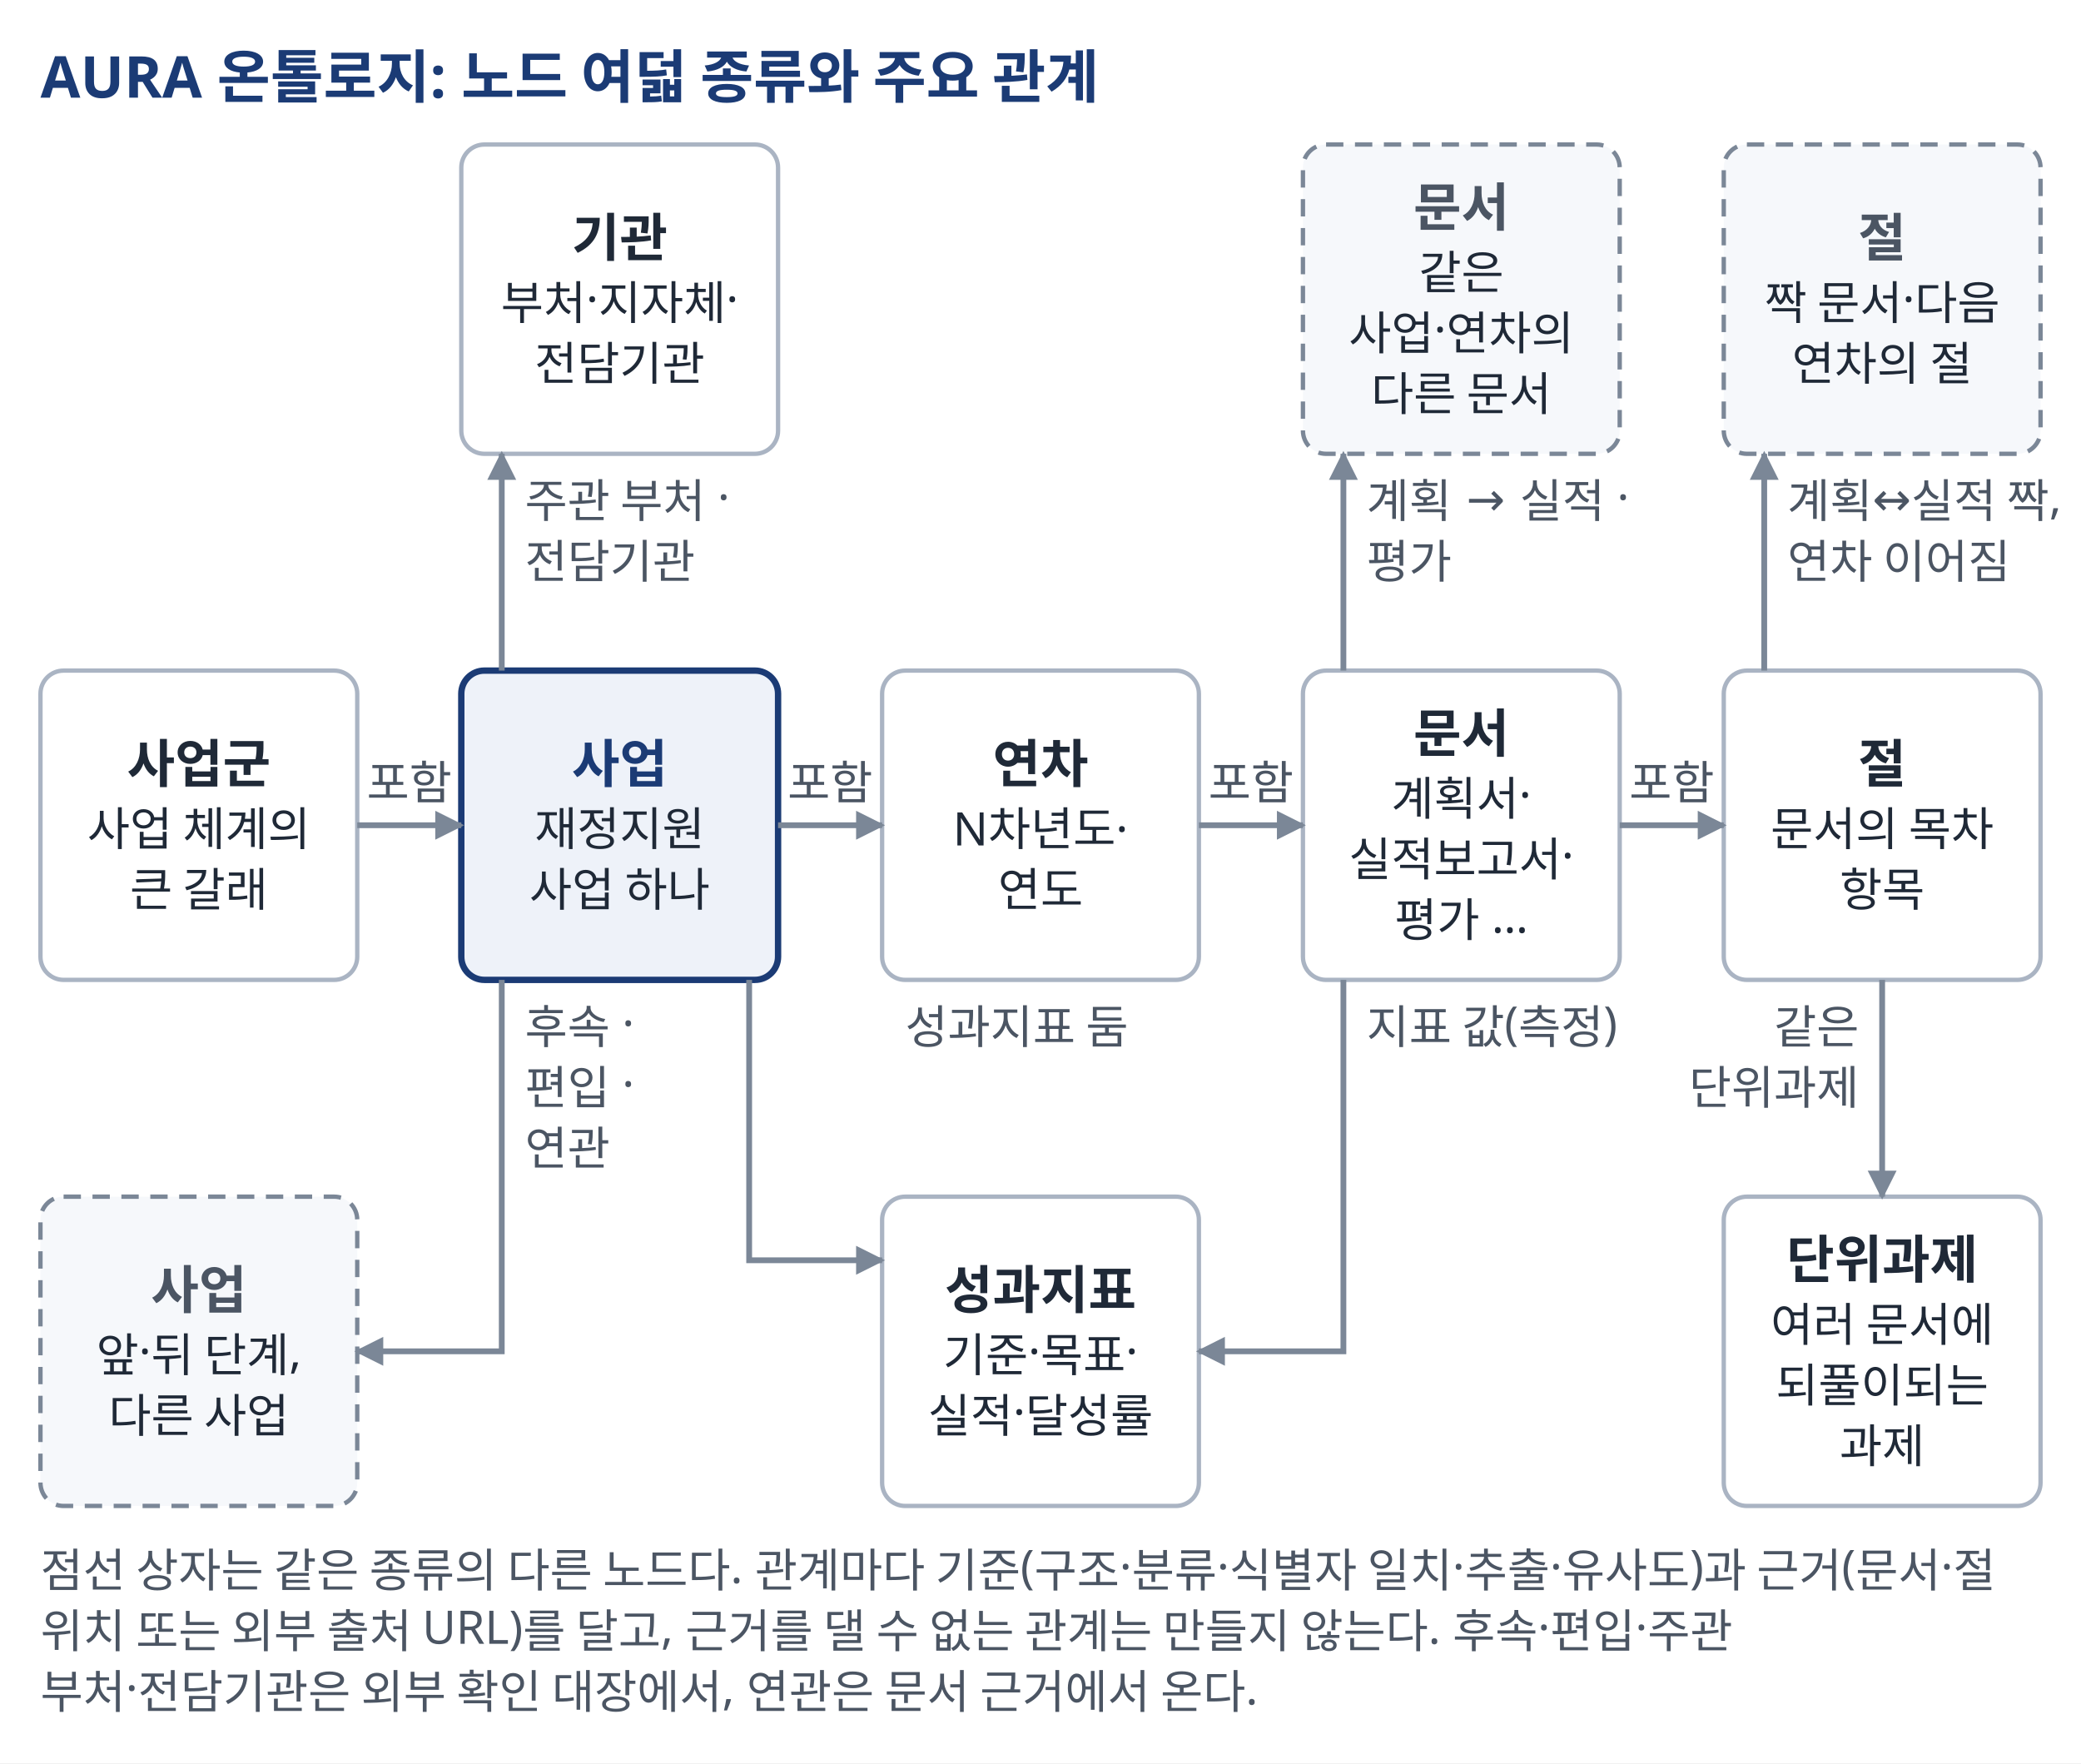
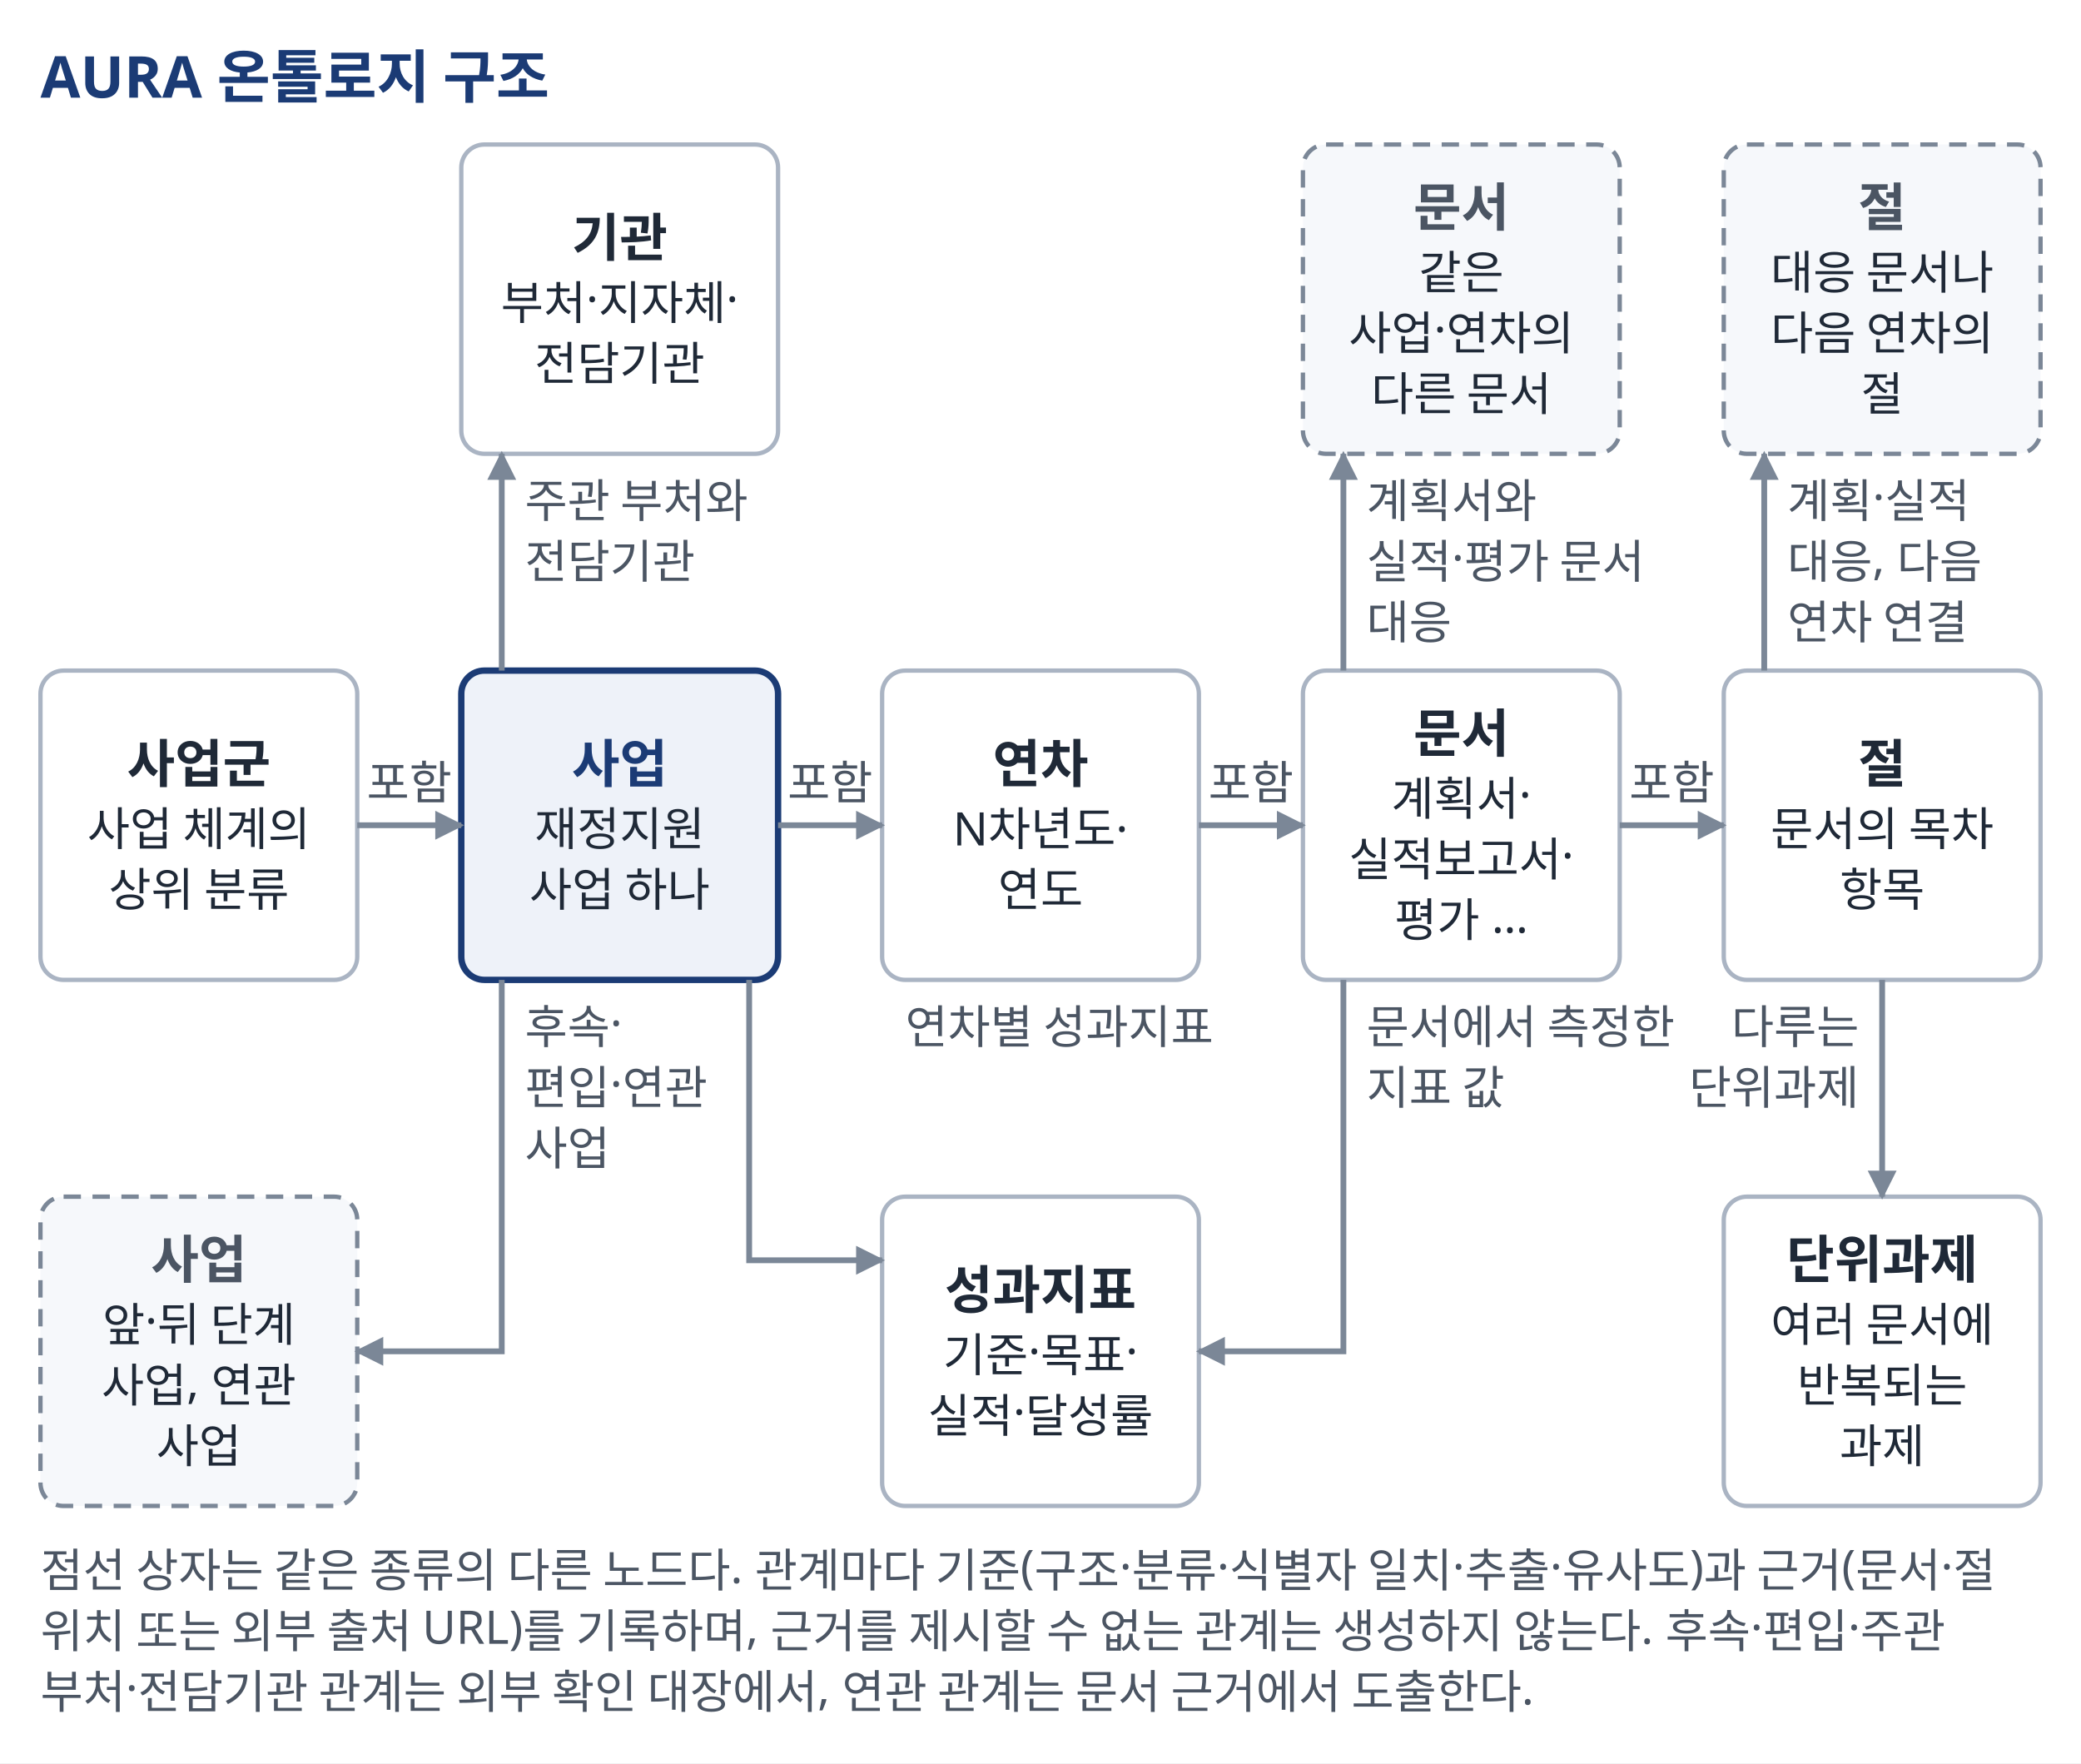
<svg xmlns="http://www.w3.org/2000/svg" width="720" height="610" viewBox="0 0 720 610" font-family="Pretendard, 'Noto Sans KR', 'Apple SD Gothic Neo', 'Malgun Gothic', sans-serif">
  <defs>
    <marker id="head" viewBox="0 0 10 10" refX="9" refY="5" markerWidth="5" markerHeight="5" orient="auto-start-reverse">
      <path d="M0,0 L10,5 L0,10 z" fill="#7b8797" />
    </marker>
    <marker id="tail" viewBox="0 0 10 10" refX="9" refY="5" markerWidth="5" markerHeight="5" orient="auto-start-reverse">
      <path d="M0,0 L10,5 L0,10 z" fill="#7b8797" />
    </marker>
  </defs>
  <rect width="720" height="610" fill="#ffffff" />
-   <text x="14.0" y="33.8" font-size="20" font-weight="700" fill="#1b3b75" text-anchor="start">AURA 온톨로지: 노드 여덟 종류와 주요 관계</text>
+   <text x="14.0" y="33.8" font-size="20" font-weight="700" fill="#1b3b75" text-anchor="start">AURA 온톨로지 구조</text>
  <rect x="159.6" y="50.0" width="109.6" height="107.0" rx="8" fill="#ffffff" stroke="#aab4c3" stroke-width="1.5" />
  <text x="214.4" y="88.7" font-size="18" font-weight="700" fill="#1f2937" text-anchor="middle">기관</text>
  <text x="214.4" y="110.5" font-size="16" font-weight="400" fill="#1f2937" text-anchor="middle">부처·지자체·</text>
  <text x="214.4" y="131.5" font-size="16" font-weight="400" fill="#1f2937" text-anchor="middle">전담기관</text>
  <rect x="450.8" y="50.0" width="109.6" height="107.0" rx="8" fill="#f6f8fb" stroke="#7b8797" stroke-width="1.5" stroke-dasharray="6 4" />
  <text x="505.6" y="78.2" font-size="18" font-weight="700" fill="#4b5563" text-anchor="middle">문서</text>
  <text x="505.6" y="100.0" font-size="16" font-weight="400" fill="#1f2937" text-anchor="middle">같은</text>
  <text x="505.6" y="121.0" font-size="16" font-weight="400" fill="#1f2937" text-anchor="middle">사업·연차의</text>
  <text x="505.6" y="142.0" font-size="16" font-weight="400" fill="#1f2937" text-anchor="middle">다른 문서</text>
  <rect x="596.4" y="50.0" width="109.6" height="107.0" rx="8" fill="#f6f8fb" stroke="#7b8797" stroke-width="1.5" stroke-dasharray="6 4" />
-   <text x="651.2" y="88.7" font-size="18" font-weight="700" fill="#4b5563" text-anchor="middle">절</text>
-   <text x="651.2" y="110.5" font-size="16" font-weight="400" fill="#1f2937" text-anchor="middle">짝 문서·다음</text>
-   <text x="651.2" y="131.5" font-size="16" font-weight="400" fill="#1f2937" text-anchor="middle">연차의 절</text>
+   <text x="651.2" y="78.2" font-size="18" font-weight="700" fill="#4b5563" text-anchor="middle">절</text>
+   <text x="651.2" y="100.0" font-size="16" font-weight="400" fill="#1f2937" text-anchor="middle">대응 문서나</text>
+   <text x="651.2" y="121.0" font-size="16" font-weight="400" fill="#1f2937" text-anchor="middle">다음 연차의</text>
+   <text x="651.2" y="142.0" font-size="16" font-weight="400" fill="#1f2937" text-anchor="middle">절</text>
  <rect x="14.0" y="232.0" width="109.6" height="107.0" rx="8" fill="#ffffff" stroke="#aab4c3" stroke-width="1.5" />
  <text x="68.8" y="270.7" font-size="18" font-weight="700" fill="#1f2937" text-anchor="middle">사업군</text>
  <text x="68.8" y="292.5" font-size="16" font-weight="400" fill="#1f2937" text-anchor="middle">사업 체계의</text>
-   <text x="68.8" y="313.5" font-size="16" font-weight="400" fill="#1f2937" text-anchor="middle">큰 갈래</text>
+   <text x="68.8" y="313.5" font-size="16" font-weight="400" fill="#1f2937" text-anchor="middle">상위 분류</text>
  <rect x="159.6" y="232.0" width="109.6" height="107.0" rx="8" fill="#eef2f9" stroke="#1b3b75" stroke-width="2.2" />
  <text x="214.4" y="270.7" font-size="18" font-weight="700" fill="#1b3b75" text-anchor="middle">사업</text>
  <text x="214.4" y="292.5" font-size="16" font-weight="400" fill="#1f2937" text-anchor="middle">재정지원</text>
  <text x="214.4" y="313.5" font-size="16" font-weight="400" fill="#1f2937" text-anchor="middle">사업 하나</text>
  <rect x="305.2" y="232.0" width="109.6" height="107.0" rx="8" fill="#ffffff" stroke="#aab4c3" stroke-width="1.5" />
  <text x="360.0" y="270.7" font-size="18" font-weight="700" fill="#1f2937" text-anchor="middle">연차</text>
  <text x="360.0" y="292.5" font-size="16" font-weight="400" fill="#1f2937" text-anchor="middle">N차년도·</text>
  <text x="360.0" y="313.5" font-size="16" font-weight="400" fill="#1f2937" text-anchor="middle">연도</text>
  <rect x="450.8" y="232.0" width="109.6" height="107.0" rx="8" fill="#ffffff" stroke="#aab4c3" stroke-width="1.5" />
  <text x="505.6" y="260.2" font-size="18" font-weight="700" fill="#1f2937" text-anchor="middle">문서</text>
  <text x="505.6" y="282.0" font-size="16" font-weight="400" fill="#1f2937" text-anchor="middle">계획서·</text>
  <text x="505.6" y="303.0" font-size="16" font-weight="400" fill="#1f2937" text-anchor="middle">실적보고서·</text>
  <text x="505.6" y="324.0" font-size="16" font-weight="400" fill="#1f2937" text-anchor="middle">평가 …</text>
  <rect x="596.4" y="232.0" width="109.6" height="107.0" rx="8" fill="#ffffff" stroke="#aab4c3" stroke-width="1.5" />
  <text x="651.2" y="270.7" font-size="18" font-weight="700" fill="#1f2937" text-anchor="middle">절</text>
  <text x="651.2" y="292.5" font-size="16" font-weight="400" fill="#1f2937" text-anchor="middle">문서의 목차</text>
  <text x="651.2" y="313.5" font-size="16" font-weight="400" fill="#1f2937" text-anchor="middle">항목</text>
  <rect x="14.0" y="414.0" width="109.6" height="107.0" rx="8" fill="#f6f8fb" stroke="#7b8797" stroke-width="1.5" stroke-dasharray="6 4" />
-   <text x="68.8" y="452.7" font-size="18" font-weight="700" fill="#4b5563" text-anchor="middle">사업</text>
-   <text x="68.8" y="474.5" font-size="16" font-weight="400" fill="#1f2937" text-anchor="middle">앞·뒤 단계,</text>
-   <text x="68.8" y="495.5" font-size="16" font-weight="400" fill="#1f2937" text-anchor="middle">다른 사업</text>
+   <text x="68.8" y="442.2" font-size="18" font-weight="700" fill="#4b5563" text-anchor="middle">사업</text>
+   <text x="68.8" y="464.0" font-size="16" font-weight="400" fill="#1f2937" text-anchor="middle">앞·뒤 단계</text>
+   <text x="68.8" y="485.0" font-size="16" font-weight="400" fill="#1f2937" text-anchor="middle">사업, 연관</text>
+   <text x="68.8" y="506.0" font-size="16" font-weight="400" fill="#1f2937" text-anchor="middle">사업</text>
  <rect x="305.2" y="414.0" width="109.6" height="107.0" rx="8" fill="#ffffff" stroke="#aab4c3" stroke-width="1.5" />
  <text x="360.0" y="452.7" font-size="18" font-weight="700" fill="#1f2937" text-anchor="middle">성과지표</text>
  <text x="360.0" y="474.5" font-size="16" font-weight="400" fill="#1f2937" text-anchor="middle">기준·목표·</text>
  <text x="360.0" y="495.5" font-size="16" font-weight="400" fill="#1f2937" text-anchor="middle">실적·달성률</text>
  <rect x="596.4" y="414.0" width="109.6" height="107.0" rx="8" fill="#ffffff" stroke="#aab4c3" stroke-width="1.5" />
  <text x="651.2" y="442.2" font-size="18" font-weight="700" fill="#1f2937" text-anchor="middle">단위과제</text>
  <text x="651.2" y="464.0" font-size="16" font-weight="400" fill="#1f2937" text-anchor="middle">여러 문서에</text>
-   <text x="651.2" y="485.0" font-size="16" font-weight="400" fill="#1f2937" text-anchor="middle">되풀이되는</text>
+   <text x="651.2" y="485.0" font-size="16" font-weight="400" fill="#1f2937" text-anchor="middle">반복되는</text>
  <text x="651.2" y="506.0" font-size="16" font-weight="400" fill="#1f2937" text-anchor="middle">과제</text>
  <path d="M123.6,285.5 L159.6,285.5" fill="none" stroke="#7b8797" stroke-width="2.0" marker-end="url(#head)" />
  <text x="141.6" y="276.5" font-size="16" font-weight="400" fill="#4b5563" text-anchor="middle" paint-order="stroke" stroke="#ffffff" stroke-width="5" stroke-linejoin="round">포함</text>
  <path d="M269.2,285.5 L305.2,285.5" fill="none" stroke="#7b8797" stroke-width="2.0" marker-end="url(#head)" />
  <text x="287.2" y="276.5" font-size="16" font-weight="400" fill="#4b5563" text-anchor="middle" paint-order="stroke" stroke="#ffffff" stroke-width="5" stroke-linejoin="round">포함</text>
  <path d="M414.8,285.5 L450.8,285.5" fill="none" stroke="#7b8797" stroke-width="2.0" marker-end="url(#head)" />
  <text x="432.8" y="276.5" font-size="16" font-weight="400" fill="#4b5563" text-anchor="middle" paint-order="stroke" stroke="#ffffff" stroke-width="5" stroke-linejoin="round">포함</text>
  <path d="M560.4,285.5 L596.4,285.5" fill="none" stroke="#7b8797" stroke-width="2.0" marker-end="url(#head)" />
  <text x="578.4" y="276.5" font-size="16" font-weight="400" fill="#4b5563" text-anchor="middle" paint-order="stroke" stroke="#ffffff" stroke-width="5" stroke-linejoin="round">포함</text>
  <path d="M173.6,232.0 L173.6,157.0" fill="none" stroke="#7b8797" stroke-width="2.0" marker-end="url(#head)" />
-   <text x="181.6" y="179.0" font-size="16" font-weight="400" fill="#4b5563" text-anchor="start">주관 부처 ·</text>
+   <text x="181.6" y="179.0" font-size="16" font-weight="400" fill="#4b5563" text-anchor="start">주관 부처와</text>
  <text x="181.6" y="200.0" font-size="16" font-weight="400" fill="#4b5563" text-anchor="start">전담기관</text>
  <path d="M464.8,232.0 L464.8,157.0" fill="none" stroke="#7b8797" stroke-width="2.0" marker-end="url(#head)" />
-   <text x="472.8" y="179.0" font-size="16" font-weight="400" fill="#4b5563" text-anchor="start">계획 → 실적 ·</text>
-   <text x="472.8" y="200.0" font-size="16" font-weight="400" fill="#4b5563" text-anchor="start">평가</text>
+   <text x="472.8" y="179.0" font-size="16" font-weight="400" fill="#4b5563" text-anchor="start">계획서와</text>
+   <text x="472.8" y="200.0" font-size="16" font-weight="400" fill="#4b5563" text-anchor="start">실적·평가 문서</text>
+   <text x="472.8" y="221.0" font-size="16" font-weight="400" fill="#4b5563" text-anchor="start">대응</text>
  <path d="M610.4,232.0 L610.4,157.0" fill="none" stroke="#7b8797" stroke-width="2.0" marker-end="url(#head)" />
-   <text x="618.4" y="179.0" font-size="16" font-weight="400" fill="#4b5563" text-anchor="start">계획↔실적 짝,</text>
-   <text x="618.4" y="200.0" font-size="16" font-weight="400" fill="#4b5563" text-anchor="start">연차 이어짐</text>
+   <text x="618.4" y="179.0" font-size="16" font-weight="400" fill="#4b5563" text-anchor="start">계획·실적</text>
+   <text x="618.4" y="200.0" font-size="16" font-weight="400" fill="#4b5563" text-anchor="start">대응, 다음</text>
+   <text x="618.4" y="221.0" font-size="16" font-weight="400" fill="#4b5563" text-anchor="start">연차 연결</text>
  <path d="M173.6,339.0 L173.6,467.5 L123.6,467.5" fill="none" stroke="#7b8797" stroke-width="2.0" marker-end="url(#head)" />
-   <text x="181.6" y="361.0" font-size="16" font-weight="400" fill="#4b5563" text-anchor="start">후속 ·</text>
-   <text x="181.6" y="382.0" font-size="16" font-weight="400" fill="#4b5563" text-anchor="start">편입 ·</text>
-   <text x="181.6" y="403.0" font-size="16" font-weight="400" fill="#4b5563" text-anchor="start">연관</text>
+   <text x="181.6" y="361.0" font-size="16" font-weight="400" fill="#4b5563" text-anchor="start">후속·</text>
+   <text x="181.6" y="382.0" font-size="16" font-weight="400" fill="#4b5563" text-anchor="start">편입·연관</text>
+   <text x="181.6" y="403.0" font-size="16" font-weight="400" fill="#4b5563" text-anchor="start">사업</text>
  <path d="M259.2,339.0 L259.2,436.0 L305.2,436.0" fill="none" stroke="#7b8797" stroke-width="2.0" marker-end="url(#head)" />
-   <text x="313.2" y="361.0" font-size="16" font-weight="400" fill="#4b5563" text-anchor="start">성과지표 둠</text>
+   <text x="313.2" y="361.0" font-size="16" font-weight="400" fill="#4b5563" text-anchor="start">연차별 성과지표</text>
  <path d="M464.8,339.0 L464.8,467.5 L414.8,467.5" fill="none" stroke="#7b8797" stroke-width="2.0" marker-end="url(#head)" />
-   <text x="472.8" y="361.0" font-size="16" font-weight="400" fill="#4b5563" text-anchor="start">지표 값(측정)</text>
+   <text x="472.8" y="361.0" font-size="16" font-weight="400" fill="#4b5563" text-anchor="start">문서에서 측정한</text>
+   <text x="472.8" y="382.0" font-size="16" font-weight="400" fill="#4b5563" text-anchor="start">지표 값</text>
  <path d="M651.2,339.0 L651.2,414.0" fill="none" stroke="#7b8797" stroke-width="2.0" marker-end="url(#head)" />
-   <text x="643.2" y="361.0" font-size="16" font-weight="400" fill="#4b5563" text-anchor="end">같은</text>
+   <text x="643.2" y="361.0" font-size="16" font-weight="400" fill="#4b5563" text-anchor="end">다루는</text>
  <text x="643.2" y="382.0" font-size="16" font-weight="400" fill="#4b5563" text-anchor="end">단위과제</text>
  <text x="14.0" y="549.0" font-size="16" font-weight="400" fill="#4b5563" text-anchor="start">점선 상자는 같은 종류의 다른 노드다. 관계마다 기준(구조·분류·식별자 일치·추출·유사도)과 근거(문서·절</text>
-   <text x="14.0" y="570.0" font-size="16" font-weight="400" fill="#4b5563" text-anchor="start">위치 또는 외부 출처 URL)를 달고, 근거를 댈 수 없는 관계는 만들지 않는다. 후속·편입·주관</text>
-   <text x="14.0" y="591.0" font-size="16" font-weight="400" fill="#4b5563" text-anchor="start">부처·전담기관은 외부 확인 대장에서, 연관은 문서 근거에서 온다.</text>
+   <text x="14.0" y="570.0" font-size="16" font-weight="400" fill="#4b5563" text-anchor="start">위치 또는 외부 출처 URL)를 기록하며, 근거를 제시할 수 없는 관계는 생성하지 않는다. 후속·편입·주관</text>
+   <text x="14.0" y="591.0" font-size="16" font-weight="400" fill="#4b5563" text-anchor="start">부처·전담기관 관계는 외부 확인 대장에서, 연관 관계는 문서 근거에서 도출한다.</text>
</svg>
